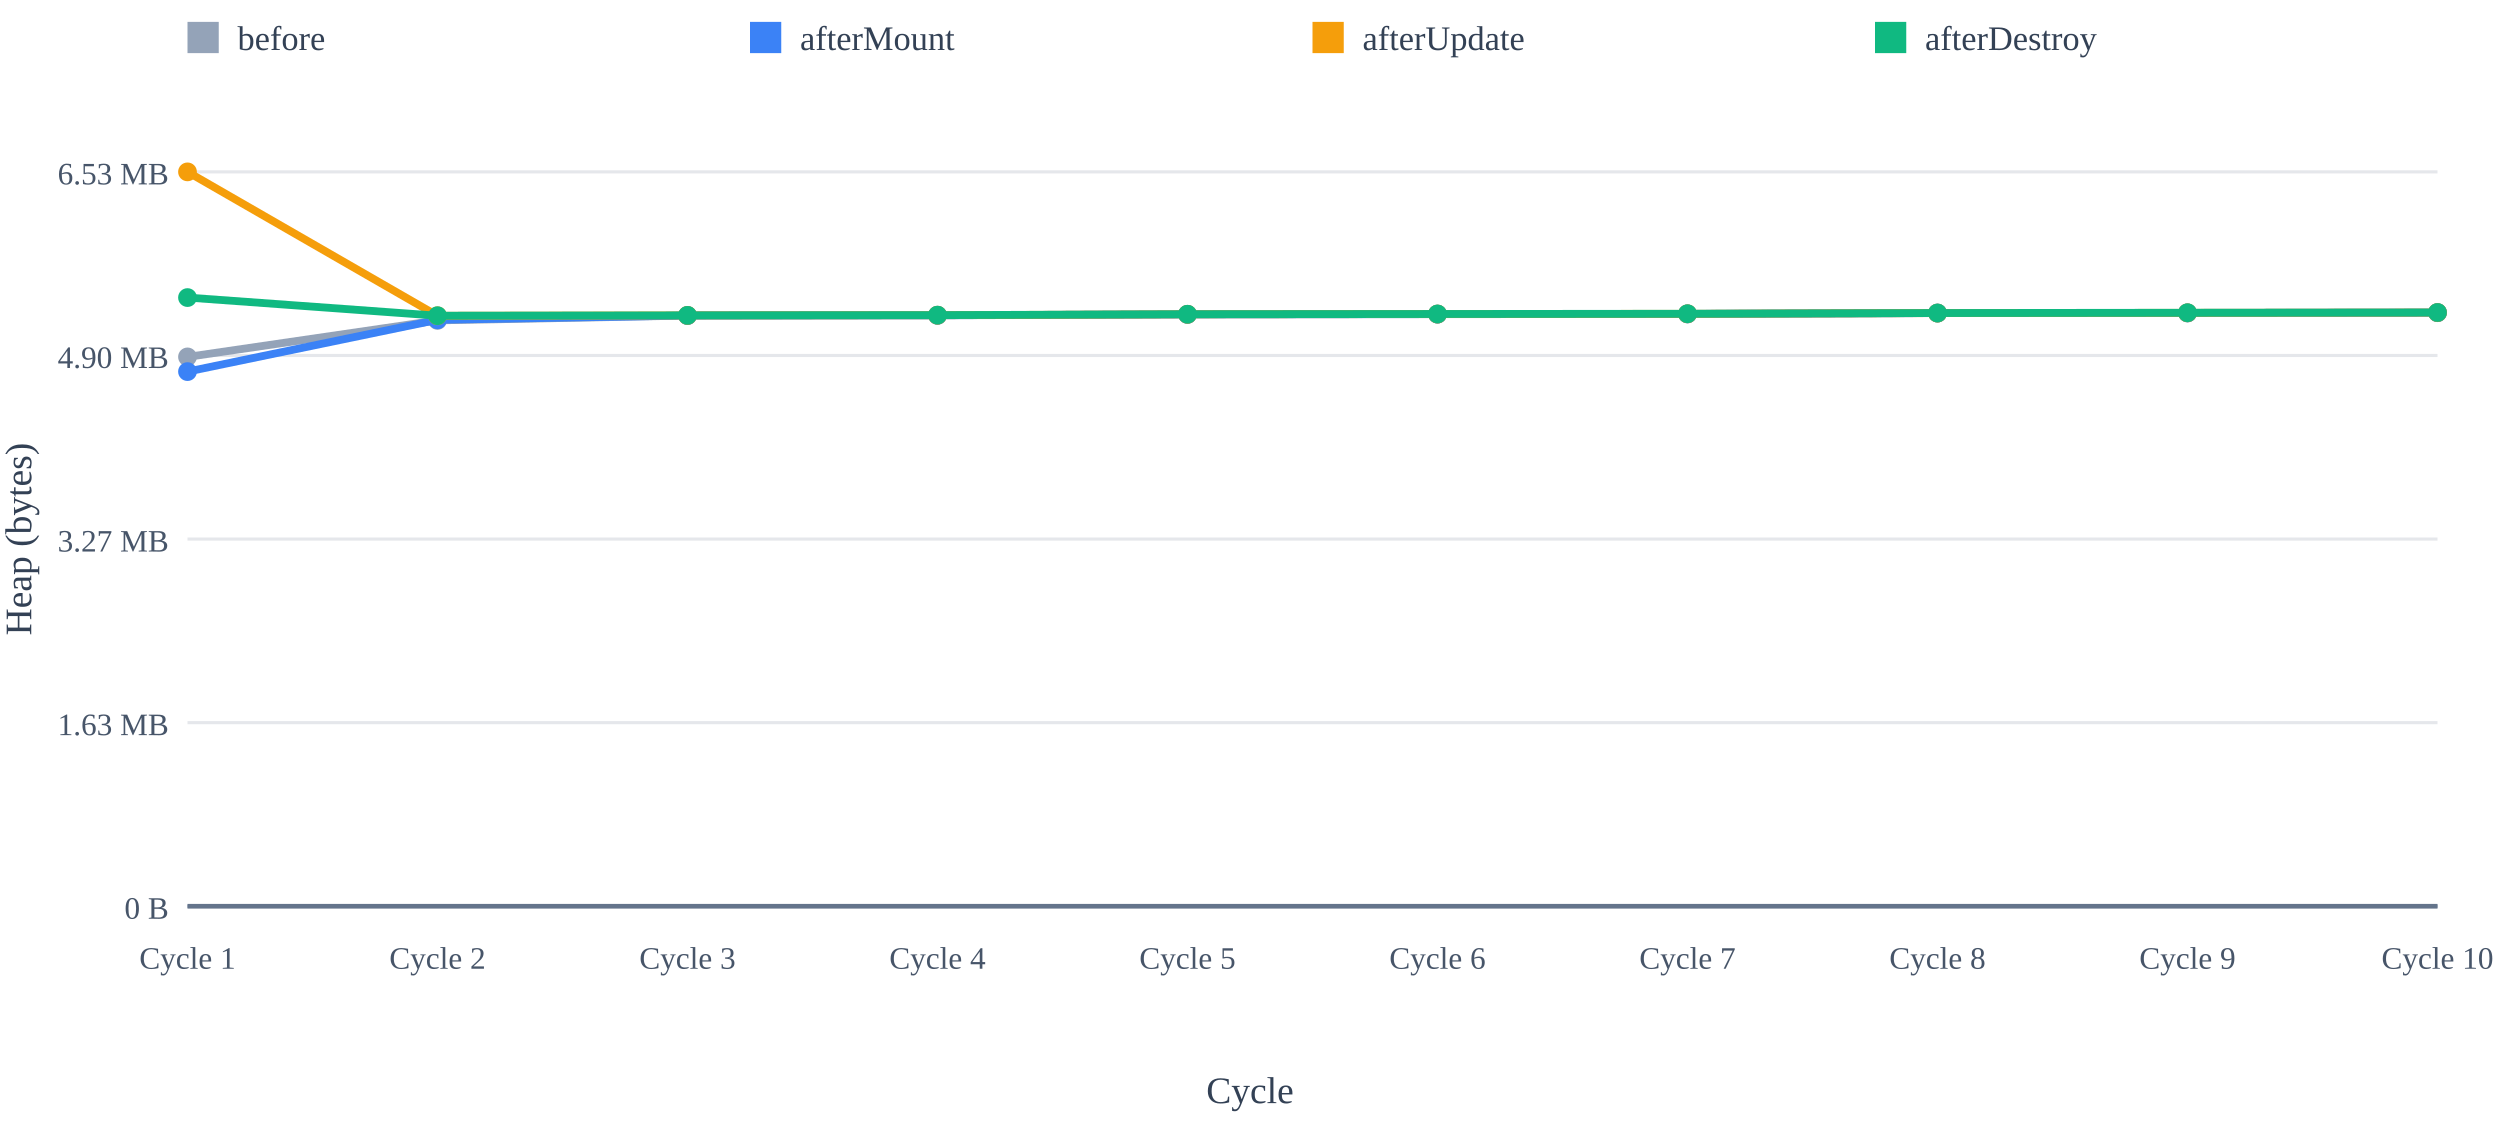
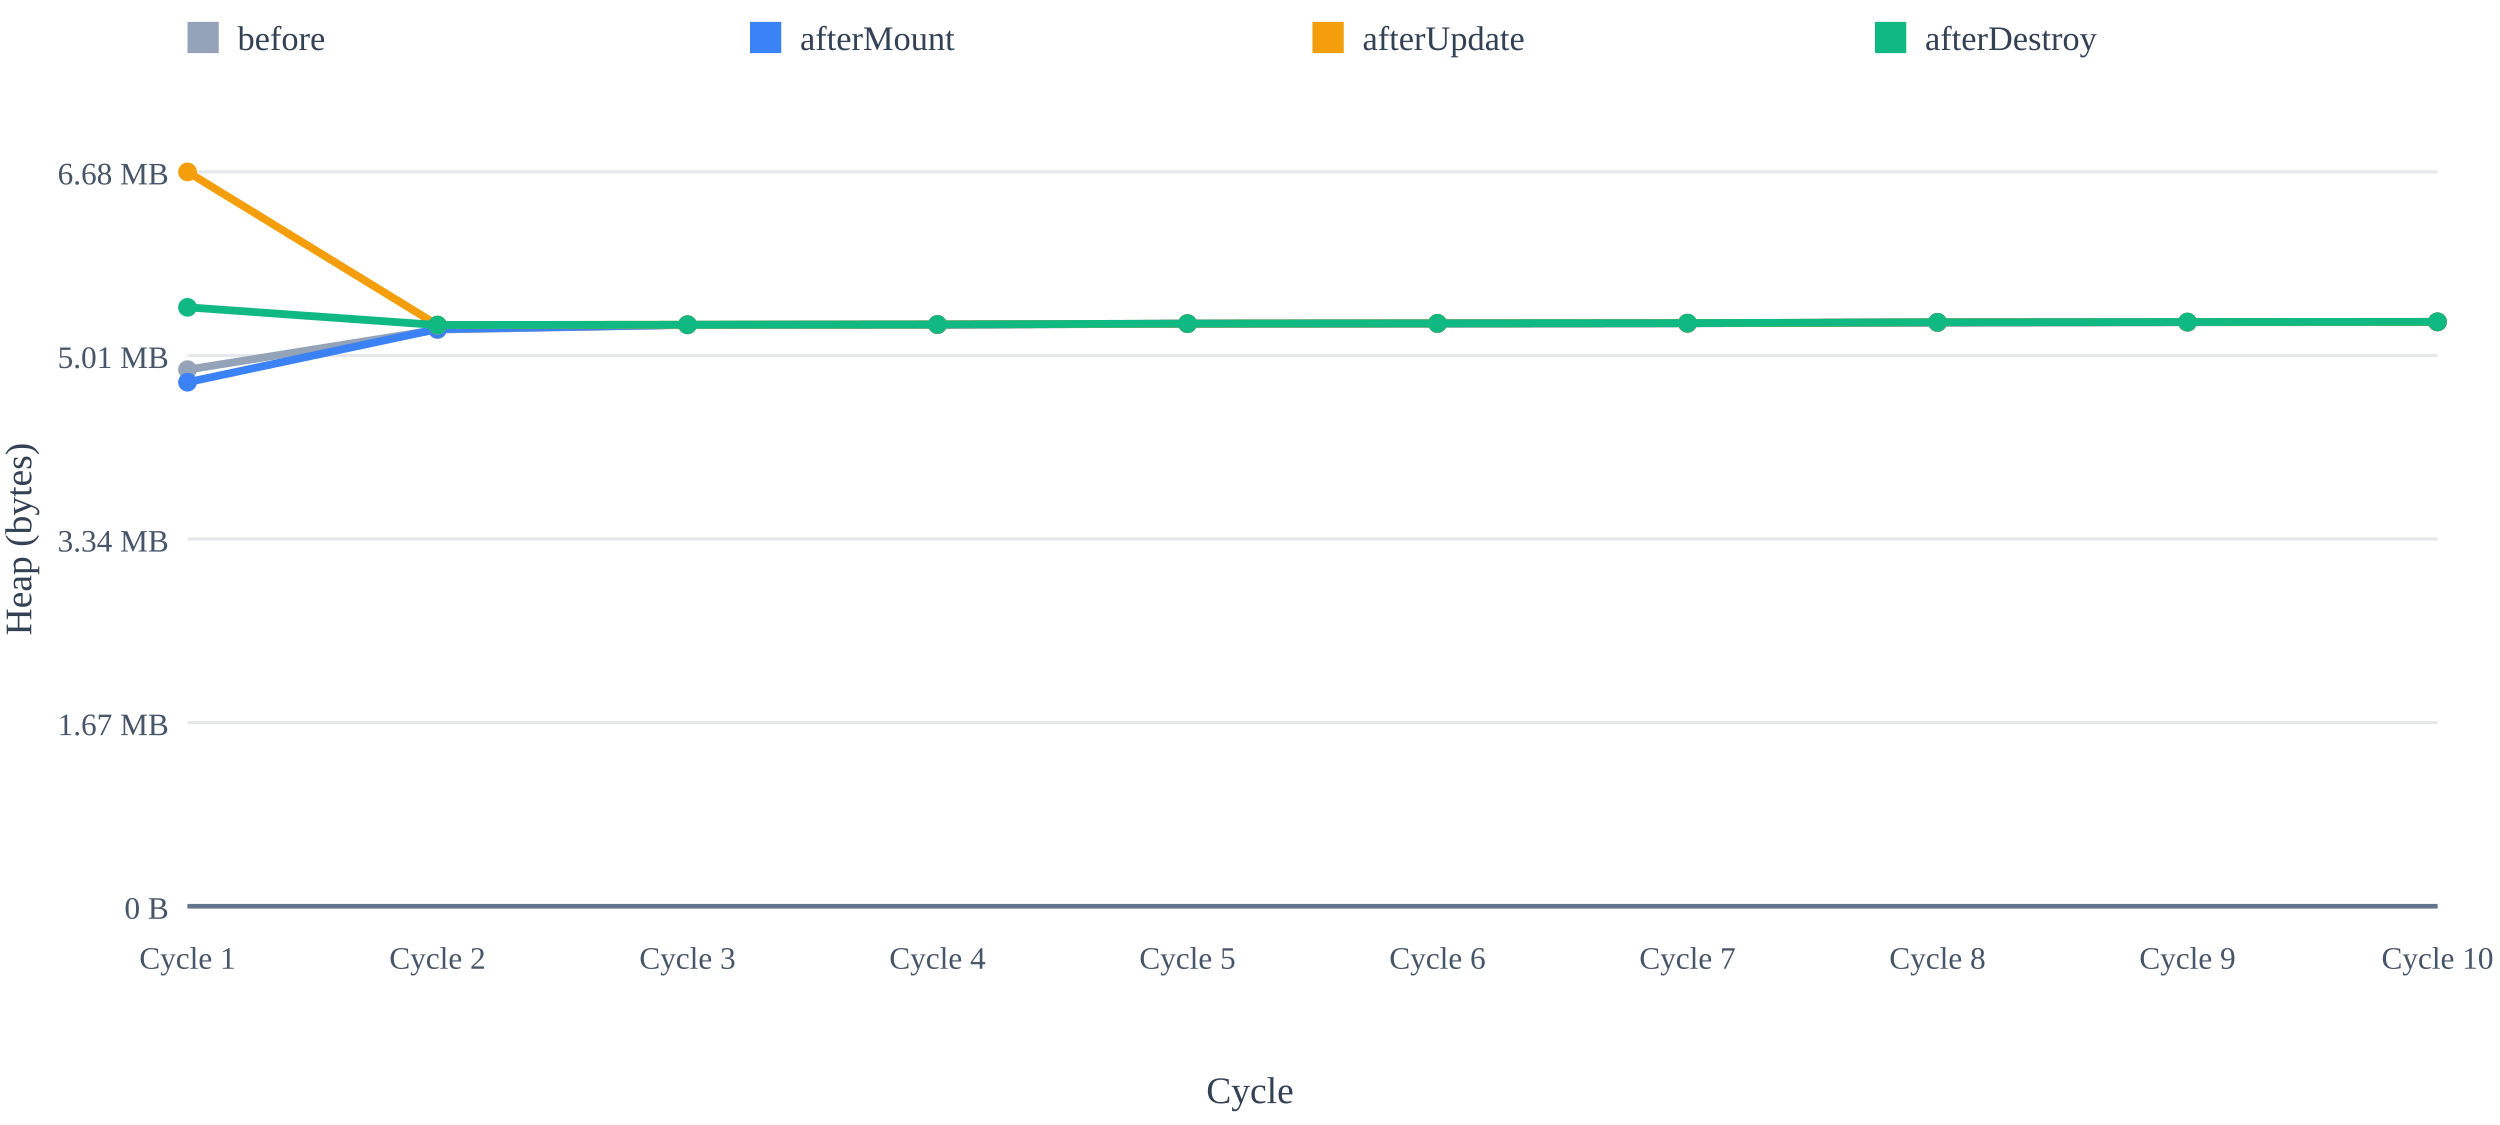
<svg xmlns="http://www.w3.org/2000/svg" width="800" height="360" viewBox="0 0 800 360">
  <rect width="100%" height="100%" fill="#ffffff" />
  <rect x="60" y="7" width="10" height="10" fill="#94a3b8" />
  <text x="76" y="16" font-size="11" fill="#334155">before</text>
  <rect x="240" y="7" width="10" height="10" fill="#3b82f6" />
  <text x="256" y="16" font-size="11" fill="#334155">afterMount</text>
  <rect x="420" y="7" width="10" height="10" fill="#f59e0b" />
  <text x="436" y="16" font-size="11" fill="#334155">afterUpdate</text>
  <rect x="600" y="7" width="10" height="10" fill="#10b981" />
  <text x="616" y="16" font-size="11" fill="#334155">afterDestroy</text>
  <line x1="60" x2="780" y1="55" y2="55" stroke="#e5e7eb" stroke-width="1" />
  <line x1="60" x2="780" y1="113.75" y2="113.75" stroke="#e5e7eb" stroke-width="1" />
  <line x1="60" x2="780" y1="172.5" y2="172.5" stroke="#e5e7eb" stroke-width="1" />
  <line x1="60" x2="780" y1="231.25" y2="231.25" stroke="#e5e7eb" stroke-width="1" />
  <line x1="60" x2="780" y1="290" y2="290" stroke="#94a3b8" stroke-width="1" />
  <line x1="60" x2="780" y1="290" y2="290" stroke="#64748b" stroke-width="1.5" />
-   <polyline fill="none" stroke="#94a3b8" stroke-width="2.5" points="60,114.21 140,102.522 220,100.989 300,100.907 380,100.617 460,100.54 540,100.464 620,100.2 700,100.154 780,100.066" />
-   <circle cx="60" cy="114.21" r="3" fill="#94a3b8" />
-   <circle cx="140" cy="102.522" r="3" fill="#94a3b8" />
-   <circle cx="220" cy="100.989" r="3" fill="#94a3b8" />
-   <circle cx="300" cy="100.907" r="3" fill="#94a3b8" />
-   <circle cx="380" cy="100.617" r="3" fill="#94a3b8" />
-   <circle cx="460" cy="100.54" r="3" fill="#94a3b8" />
-   <circle cx="540" cy="100.464" r="3" fill="#94a3b8" />
-   <circle cx="620" cy="100.2" r="3" fill="#94a3b8" />
-   <circle cx="700" cy="100.154" r="3" fill="#94a3b8" />
-   <circle cx="780" cy="100.066" r="3" fill="#94a3b8" />
-   <polyline fill="none" stroke="#3b82f6" stroke-width="2.5" points="60,118.912 140,102.343 220,100.953 300,100.882 380,100.591 460,100.515 540,100.438 620,100.175 700,100.125 780,100.039" />
-   <circle cx="60" cy="118.912" r="3" fill="#3b82f6" />
-   <circle cx="140" cy="102.343" r="3" fill="#3b82f6" />
-   <circle cx="220" cy="100.953" r="3" fill="#3b82f6" />
-   <circle cx="300" cy="100.882" r="3" fill="#3b82f6" />
-   <circle cx="380" cy="100.591" r="3" fill="#3b82f6" />
-   <circle cx="460" cy="100.515" r="3" fill="#3b82f6" />
-   <circle cx="540" cy="100.438" r="3" fill="#3b82f6" />
-   <circle cx="620" cy="100.175" r="3" fill="#3b82f6" />
-   <circle cx="700" cy="100.125" r="3" fill="#3b82f6" />
-   <circle cx="780" cy="100.039" r="3" fill="#3b82f6" />
-   <polyline fill="none" stroke="#f59e0b" stroke-width="2.5" points="60,55 140,101.047 220,100.928 300,100.863 380,100.573 460,100.496 540,100.419 620,100.188 700,100.103 780,100.02" />
+   <polyline fill="none" stroke="#94a3b8" stroke-width="2.5" points="60,118.287 140,105.475 220,103.974 300,103.892 380,103.61 460,103.535 540,103.461 620,103.201 700,103.121 780,103.038" />
+   <circle cx="60" cy="118.287" r="3" fill="#94a3b8" />
+   <circle cx="140" cy="105.475" r="3" fill="#94a3b8" />
+   <circle cx="220" cy="103.974" r="3" fill="#94a3b8" />
+   <circle cx="300" cy="103.892" r="3" fill="#94a3b8" />
+   <circle cx="380" cy="103.61" r="3" fill="#94a3b8" />
+   <circle cx="460" cy="103.535" r="3" fill="#94a3b8" />
+   <circle cx="540" cy="103.461" r="3" fill="#94a3b8" />
+   <circle cx="620" cy="103.201" r="3" fill="#94a3b8" />
+   <circle cx="700" cy="103.121" r="3" fill="#94a3b8" />
+   <circle cx="780" cy="103.038" r="3" fill="#94a3b8" />
+   <polyline fill="none" stroke="#3b82f6" stroke-width="2.5" points="60,122.312 140,105.298 220,103.938 300,103.867 380,103.583 460,103.509 540,103.434 620,103.176 700,103.093 780,103.013" />
+   <circle cx="60" cy="122.312" r="3" fill="#3b82f6" />
+   <circle cx="140" cy="105.298" r="3" fill="#3b82f6" />
+   <circle cx="220" cy="103.938" r="3" fill="#3b82f6" />
+   <circle cx="300" cy="103.867" r="3" fill="#3b82f6" />
+   <circle cx="380" cy="103.583" r="3" fill="#3b82f6" />
+   <circle cx="460" cy="103.509" r="3" fill="#3b82f6" />
+   <circle cx="540" cy="103.434" r="3" fill="#3b82f6" />
+   <circle cx="620" cy="103.176" r="3" fill="#3b82f6" />
+   <circle cx="700" cy="103.093" r="3" fill="#3b82f6" />
+   <circle cx="780" cy="103.013" r="3" fill="#3b82f6" />
+   <polyline fill="none" stroke="#f59e0b" stroke-width="2.5" points="60,55 140,104.026 220,103.912 300,103.848 380,103.564 460,103.489 540,103.415 620,103.154 700,103.074 780,102.994" />
  <circle cx="60" cy="55" r="3" fill="#f59e0b" />
-   <circle cx="140" cy="101.047" r="3" fill="#f59e0b" />
-   <circle cx="220" cy="100.928" r="3" fill="#f59e0b" />
-   <circle cx="300" cy="100.863" r="3" fill="#f59e0b" />
-   <circle cx="380" cy="100.573" r="3" fill="#f59e0b" />
-   <circle cx="460" cy="100.496" r="3" fill="#f59e0b" />
-   <circle cx="540" cy="100.419" r="3" fill="#f59e0b" />
-   <circle cx="620" cy="100.188" r="3" fill="#f59e0b" />
-   <circle cx="700" cy="100.103" r="3" fill="#f59e0b" />
-   <circle cx="780" cy="100.02" r="3" fill="#f59e0b" />
-   <polyline fill="none" stroke="#10b981" stroke-width="2.5" points="60,95.222 140,101.024 220,100.921 300,100.845 380,100.554 460,100.478 540,100.401 620,100.17 700,100.079 780,100.002" />
-   <circle cx="60" cy="95.222" r="3" fill="#10b981" />
-   <circle cx="140" cy="101.024" r="3" fill="#10b981" />
-   <circle cx="220" cy="100.921" r="3" fill="#10b981" />
-   <circle cx="300" cy="100.845" r="3" fill="#10b981" />
-   <circle cx="380" cy="100.554" r="3" fill="#10b981" />
-   <circle cx="460" cy="100.478" r="3" fill="#10b981" />
-   <circle cx="540" cy="100.401" r="3" fill="#10b981" />
-   <circle cx="620" cy="100.17" r="3" fill="#10b981" />
-   <circle cx="700" cy="100.079" r="3" fill="#10b981" />
-   <circle cx="780" cy="100.002" r="3" fill="#10b981" />
+   <circle cx="140" cy="104.026" r="3" fill="#f59e0b" />
+   <circle cx="220" cy="103.912" r="3" fill="#f59e0b" />
+   <circle cx="300" cy="103.848" r="3" fill="#f59e0b" />
+   <circle cx="380" cy="103.564" r="3" fill="#f59e0b" />
+   <circle cx="460" cy="103.489" r="3" fill="#f59e0b" />
+   <circle cx="540" cy="103.415" r="3" fill="#f59e0b" />
+   <circle cx="620" cy="103.154" r="3" fill="#f59e0b" />
+   <circle cx="700" cy="103.074" r="3" fill="#f59e0b" />
+   <circle cx="780" cy="102.994" r="3" fill="#f59e0b" />
+   <polyline fill="none" stroke="#10b981" stroke-width="2.5" points="60,98.354 140,104.005 220,103.905 300,103.83 380,103.547 460,103.472 540,103.398 620,103.136 700,103.051 780,102.975" />
+   <circle cx="60" cy="98.354" r="3" fill="#10b981" />
+   <circle cx="140" cy="104.005" r="3" fill="#10b981" />
+   <circle cx="220" cy="103.905" r="3" fill="#10b981" />
+   <circle cx="300" cy="103.83" r="3" fill="#10b981" />
+   <circle cx="380" cy="103.547" r="3" fill="#10b981" />
+   <circle cx="460" cy="103.472" r="3" fill="#10b981" />
+   <circle cx="540" cy="103.398" r="3" fill="#10b981" />
+   <circle cx="620" cy="103.136" r="3" fill="#10b981" />
+   <circle cx="700" cy="103.051" r="3" fill="#10b981" />
+   <circle cx="780" cy="102.975" r="3" fill="#10b981" />
  <text x="60" y="310" font-size="10" text-anchor="middle" fill="#475569">Cycle 1</text>
  <text x="140" y="310" font-size="10" text-anchor="middle" fill="#475569">Cycle 2</text>
  <text x="220" y="310" font-size="10" text-anchor="middle" fill="#475569">Cycle 3</text>
  <text x="300" y="310" font-size="10" text-anchor="middle" fill="#475569">Cycle 4</text>
  <text x="380" y="310" font-size="10" text-anchor="middle" fill="#475569">Cycle 5</text>
  <text x="460" y="310" font-size="10" text-anchor="middle" fill="#475569">Cycle 6</text>
  <text x="540" y="310" font-size="10" text-anchor="middle" fill="#475569">Cycle 7</text>
  <text x="620" y="310" font-size="10" text-anchor="middle" fill="#475569">Cycle 8</text>
  <text x="700" y="310" font-size="10" text-anchor="middle" fill="#475569">Cycle 9</text>
  <text x="780" y="310" font-size="10" text-anchor="middle" fill="#475569">Cycle 10</text>
-   <text x="54" y="59" font-size="10" text-anchor="end" fill="#475569">6.53 MB</text>
-   <text x="54" y="117.75" font-size="10" text-anchor="end" fill="#475569">4.90 MB</text>
-   <text x="54" y="176.5" font-size="10" text-anchor="end" fill="#475569">3.27 MB</text>
-   <text x="54" y="235.25" font-size="10" text-anchor="end" fill="#475569">1.63 MB</text>
+   <text x="54" y="59" font-size="10" text-anchor="end" fill="#475569">6.68 MB</text>
+   <text x="54" y="117.75" font-size="10" text-anchor="end" fill="#475569">5.01 MB</text>
+   <text x="54" y="176.5" font-size="10" text-anchor="end" fill="#475569">3.34 MB</text>
+   <text x="54" y="235.25" font-size="10" text-anchor="end" fill="#475569">1.67 MB</text>
  <text x="54" y="294" font-size="10" text-anchor="end" fill="#475569">0 B</text>
  <text x="400" y="353" font-size="12" fill="#334155" text-anchor="middle">Cycle</text>
  <text x="10" y="172.5" font-size="12" fill="#334155" text-anchor="middle" transform="rotate(-90 10 172.5)">Heap (bytes)</text>
</svg>
